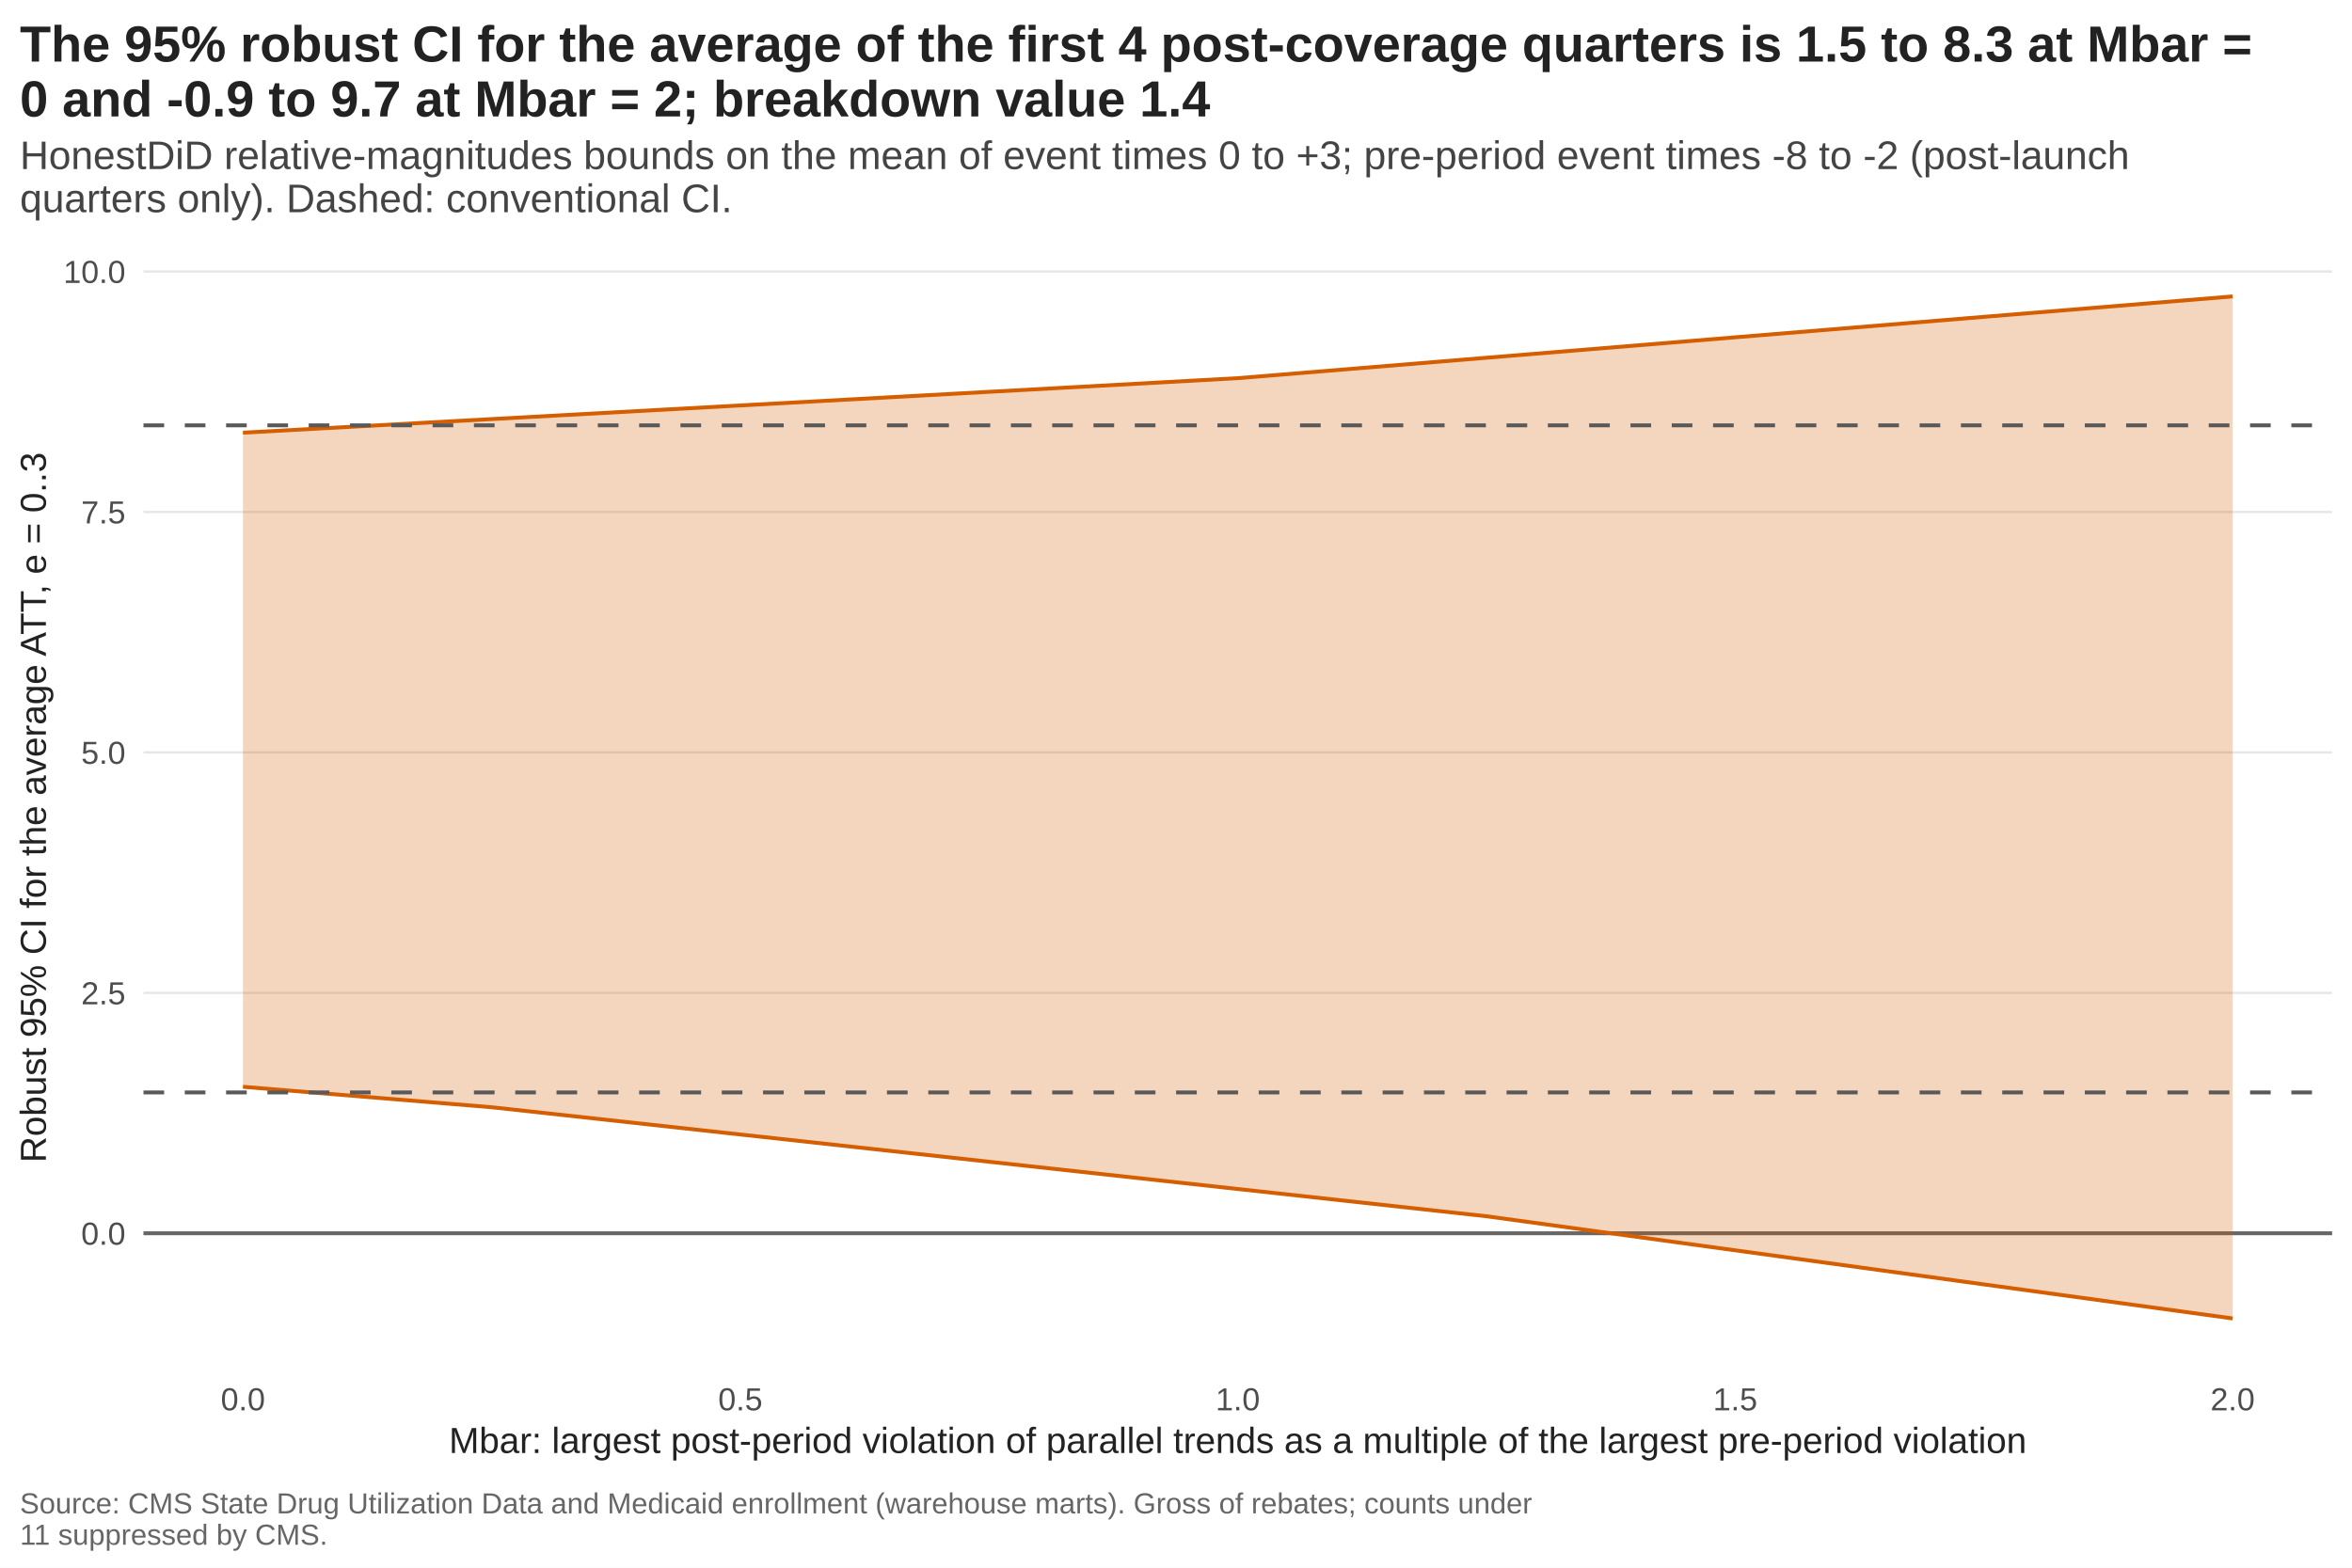
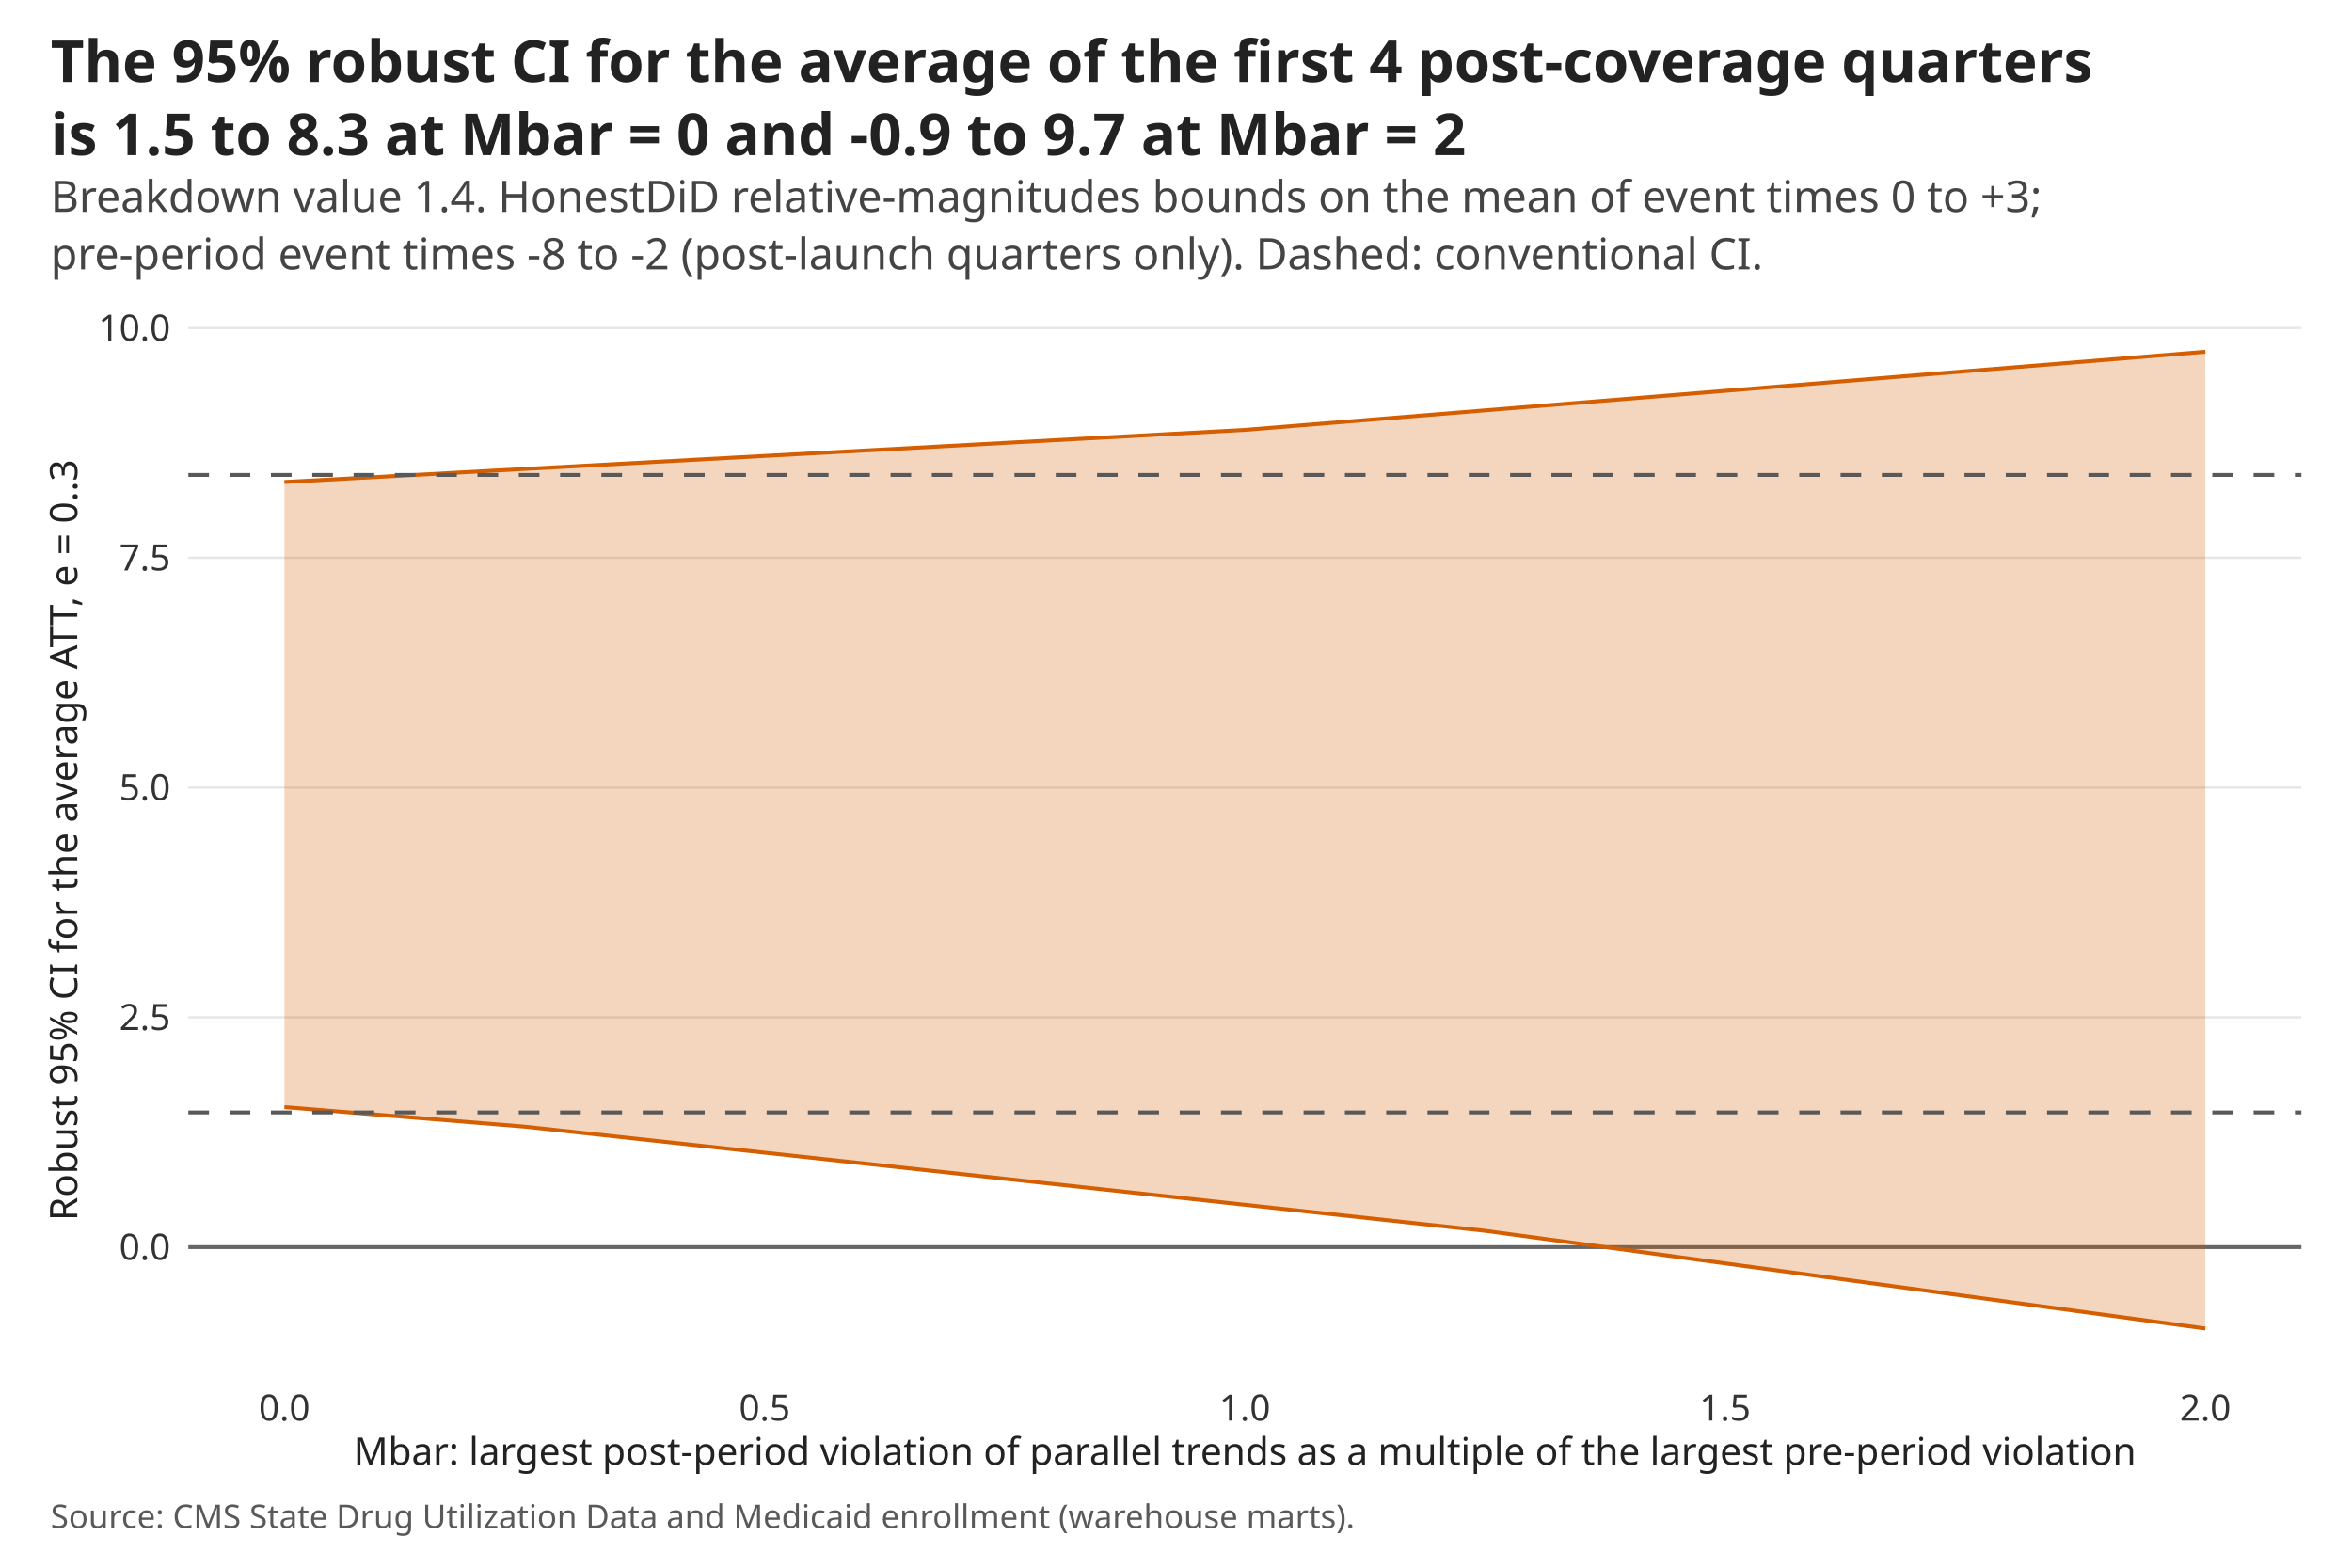
<svg xmlns="http://www.w3.org/2000/svg" width="648.00pt" height="432.00pt" viewBox="0 0 648.00 432.00">
  <g class="svglite">
    <defs>
      <style type="text/css">
    .svglite line, .svglite polyline, .svglite polygon, .svglite path, .svglite rect, .svglite circle {
      fill: none;
      stroke: #000000;
      stroke-linecap: round;
      stroke-linejoin: round;
      stroke-miterlimit: 10.00;
    }
    .svglite text {
      white-space: pre;
    }
    .svglite g.glyphgroup path {
      fill: inherit;
      stroke: none;
    }
  </style>
    </defs>
    <rect width="100%" height="100%" style="stroke: none; fill: #FFFFFF;" />
    <defs>
      <clipPath id="cpMC4wMHw2NDguMDB8MC4wMHw0MzIuMDA=">
        <rect x="0.00" y="0.00" width="648.00" height="432.00" />
      </clipPath>
    </defs>
    <g clip-path="url(#cpMC4wMHw2NDguMDB8MC4wMHw0MzIuMDA=)">
-       <rect x="0.00" y="0" width="648.00" height="432.00" style="stroke-width: 1.07; stroke: none; fill: #FFFFFF;" />
+       <rect x="0.00" y="0.00" width="648.00" height="432.00" style="stroke-width: 1.07; stroke: none; fill: #FFFFFF;" />
    </g>
    <defs>
-       <clipPath id="cpMzkuNTN8NjQyLjUyfDY3LjYwfDM3Ny40MQ==">
-         <rect x="39.53" y="67.60" width="602.99" height="309.81" />
+       <clipPath id="cpNTEuODl8NjM0LjA1fDgzLjQ3fDM3OS41NQ==">
+         <rect x="51.89" y="83.47" width="582.16" height="296.08" />
      </clipPath>
    </defs>
-     <g clip-path="url(#cpMzkuNTN8NjQyLjUyfDY3LjYwfDM3Ny40MQ==)">
-       <polyline points="39.53,339.85 642.52,339.85 " style="stroke-width: 0.64; stroke: #E6E6E6; stroke-linecap: butt;" />
-       <polyline points="39.53,273.60 642.52,273.60 " style="stroke-width: 0.64; stroke: #E6E6E6; stroke-linecap: butt;" />
-       <polyline points="39.53,207.34 642.52,207.34 " style="stroke-width: 0.64; stroke: #E6E6E6; stroke-linecap: butt;" />
-       <polyline points="39.53,141.08 642.52,141.08 " style="stroke-width: 0.64; stroke: #E6E6E6; stroke-linecap: butt;" />
-       <polyline points="39.53,74.82 642.52,74.82 " style="stroke-width: 0.64; stroke: #E6E6E6; stroke-linecap: butt;" />
-       <line x1="39.53" y1="339.85" x2="642.52" y2="339.85" style="stroke-width: 1.07; stroke: #666666; stroke-linecap: butt;" />
-       <polygon points="66.94,119.23 135.46,115.48 203.98,111.72 272.50,107.97 341.02,104.21 409.55,98.58 478.07,92.95 546.59,87.31 615.11,81.68 615.11,363.32 546.59,353.94 478.07,344.55 409.55,335.16 341.02,327.65 272.50,320.14 203.98,312.63 135.46,305.12 66.94,299.48 " style="stroke-width: 0.00; stroke: none; stroke-linecap: butt; fill: #D55E00; fill-opacity: 0.25;" />
-       <polyline points="66.94,119.23 135.46,115.48 203.98,111.72 272.50,107.97 341.02,104.21 409.55,98.58 478.07,92.95 546.59,87.31 615.11,81.68 " style="stroke-width: 1.07; stroke: none; stroke-linecap: butt;" />
-       <polyline points="615.11,363.32 546.59,353.94 478.07,344.55 409.55,335.16 341.02,327.65 272.50,320.14 203.98,312.63 135.46,305.12 66.94,299.48 " style="stroke-width: 1.07; stroke: none; stroke-linecap: butt;" />
-       <polyline points="66.94,299.48 135.46,305.12 203.98,312.63 272.50,320.14 341.02,327.65 409.55,335.16 478.07,344.55 546.59,353.94 615.11,363.32 " style="stroke-width: 1.07; stroke: #D55E00; stroke-linecap: butt;" />
-       <polyline points="66.94,119.23 135.46,115.48 203.98,111.72 272.50,107.97 341.02,104.21 409.55,98.58 478.07,92.95 546.59,87.31 615.11,81.68 " style="stroke-width: 1.07; stroke: #D55E00; stroke-linecap: butt;" />
-       <line x1="39.53" y1="301.03" x2="642.52" y2="301.03" style="stroke-width: 1.07; stroke: #595959; stroke-dasharray: 5.69,5.69; stroke-linecap: butt;" />
-       <line x1="39.53" y1="117.21" x2="642.52" y2="117.21" style="stroke-width: 1.07; stroke: #595959; stroke-dasharray: 5.69,5.69; stroke-linecap: butt;" />
+     <g clip-path="url(#cpNTEuODl8NjM0LjA1fDgzLjQ3fDM3OS41NQ==)">
+       <polyline points="51.89,343.66 634.05,343.66 " style="stroke-width: 0.64; stroke: #E6E6E6; stroke-linecap: butt;" />
+       <polyline points="51.89,280.34 634.05,280.34 " style="stroke-width: 0.64; stroke: #E6E6E6; stroke-linecap: butt;" />
+       <polyline points="51.89,217.02 634.05,217.02 " style="stroke-width: 0.64; stroke: #E6E6E6; stroke-linecap: butt;" />
+       <polyline points="51.89,153.70 634.05,153.70 " style="stroke-width: 0.64; stroke: #E6E6E6; stroke-linecap: butt;" />
+       <polyline points="51.89,90.38 634.05,90.38 " style="stroke-width: 0.64; stroke: #E6E6E6; stroke-linecap: butt;" />
+       <line x1="51.89" y1="343.66" x2="634.05" y2="343.66" style="stroke-width: 1.07; stroke: #666666; stroke-linecap: butt;" />
+       <polygon points="78.35,132.82 144.51,129.23 210.66,125.64 276.82,122.05 342.97,118.46 409.13,113.08 475.28,107.70 541.44,102.31 607.59,96.93 607.59,366.09 541.44,357.12 475.28,348.15 409.13,339.17 342.97,332.00 276.82,324.82 210.66,317.64 144.51,310.46 78.35,305.08 " style="stroke-width: 0.00; stroke: none; stroke-linecap: butt; fill: #D55E00; fill-opacity: 0.25;" />
+       <polyline points="78.35,132.82 144.51,129.23 210.66,125.64 276.82,122.05 342.97,118.46 409.13,113.08 475.28,107.70 541.44,102.31 607.59,96.93 " style="stroke-width: 1.07; stroke: none; stroke-linecap: butt;" />
+       <polyline points="607.59,366.09 541.44,357.12 475.28,348.15 409.13,339.17 342.97,332.00 276.82,324.82 210.66,317.64 144.51,310.46 78.35,305.08 " style="stroke-width: 1.07; stroke: none; stroke-linecap: butt;" />
+       <polyline points="78.35,305.08 144.51,310.46 210.66,317.64 276.82,324.82 342.97,332.00 409.13,339.17 475.28,348.15 541.44,357.12 607.59,366.09 " style="stroke-width: 1.07; stroke: #D55E00; stroke-linecap: butt;" />
+       <polyline points="78.35,132.82 144.51,129.23 210.66,125.64 276.82,122.05 342.97,118.46 409.13,113.08 475.28,107.70 541.44,102.31 607.59,96.93 " style="stroke-width: 1.07; stroke: #D55E00; stroke-linecap: butt;" />
+       <line x1="51.89" y1="306.55" x2="634.05" y2="306.55" style="stroke-width: 1.07; stroke: #595959; stroke-dasharray: 5.69,5.69; stroke-linecap: butt;" />
+       <line x1="51.89" y1="130.88" x2="634.05" y2="130.88" style="stroke-width: 1.07; stroke: #595959; stroke-dasharray: 5.69,5.69; stroke-linecap: butt;" />
    </g>
    <g clip-path="url(#cpMC4wMHw2NDguMDB8MC4wMHw0MzIuMDA=)">
-       <text x="34.59" y="343.00" text-anchor="end" style="font-size: 8.80px;fill: #4D4D4D; font-family: &quot;Arial&quot;;" textLength="12.22px" lengthAdjust="spacingAndGlyphs">0.0</text>
-       <text x="34.59" y="276.75" text-anchor="end" style="font-size: 8.80px;fill: #4D4D4D; font-family: &quot;Arial&quot;;" textLength="12.22px" lengthAdjust="spacingAndGlyphs">2.5</text>
-       <text x="34.59" y="210.49" text-anchor="end" style="font-size: 8.80px;fill: #4D4D4D; font-family: &quot;Arial&quot;;" textLength="12.22px" lengthAdjust="spacingAndGlyphs">5.0</text>
-       <text x="34.59" y="144.23" text-anchor="end" style="font-size: 8.80px;fill: #4D4D4D; font-family: &quot;Arial&quot;;" textLength="12.22px" lengthAdjust="spacingAndGlyphs">7.5</text>
-       <text x="34.59" y="77.97" text-anchor="end" style="font-size: 8.80px;fill: #4D4D4D; font-family: &quot;Arial&quot;;" textLength="17.11px" lengthAdjust="spacingAndGlyphs">10.0</text>
-       <text x="66.94" y="388.64" text-anchor="middle" style="font-size: 8.80px;fill: #4D4D4D; font-family: &quot;Arial&quot;;" textLength="12.22px" lengthAdjust="spacingAndGlyphs">0.0</text>
-       <text x="203.98" y="388.64" text-anchor="middle" style="font-size: 8.80px;fill: #4D4D4D; font-family: &quot;Arial&quot;;" textLength="12.22px" lengthAdjust="spacingAndGlyphs">0.5</text>
-       <text x="341.02" y="388.64" text-anchor="middle" style="font-size: 8.80px;fill: #4D4D4D; font-family: &quot;Arial&quot;;" textLength="12.22px" lengthAdjust="spacingAndGlyphs">1.0</text>
-       <text x="478.07" y="388.64" text-anchor="middle" style="font-size: 8.80px;fill: #4D4D4D; font-family: &quot;Arial&quot;;" textLength="12.22px" lengthAdjust="spacingAndGlyphs">1.5</text>
-       <text x="615.11" y="388.64" text-anchor="middle" style="font-size: 8.80px;fill: #4D4D4D; font-family: &quot;Arial&quot;;" textLength="12.22px" lengthAdjust="spacingAndGlyphs">2.0</text>
-       <text x="341.02" y="400.39" text-anchor="middle" style="font-size: 10.00px;fill: #222222; font-family: &quot;Arial&quot;;" textLength="434.72px" lengthAdjust="spacingAndGlyphs">Mbar: largest post-period violation of parallel trends as a multiple of the largest pre-period violation</text>
-       <text transform="translate(12.64,222.50) rotate(-90)" text-anchor="middle" style="font-size: 10.00px;fill: #222222; font-family: &quot;Arial&quot;;" textLength="195.83px" lengthAdjust="spacingAndGlyphs">Robust 95% CI for the average ATT, e = 0..3</text>
-       <text x="5.48" y="46.59" style="font-size: 11.00px;fill: #444444; font-family: &quot;Arial&quot;;" textLength="581.58px" lengthAdjust="spacingAndGlyphs">HonestDiD relative-magnitudes bounds on the mean of event times 0 to +3; pre-period event times -8 to -2 (post-launch</text>
-       <text x="5.48" y="58.47" style="font-size: 11.00px;fill: #444444; font-family: &quot;Arial&quot;;" textLength="196.41px" lengthAdjust="spacingAndGlyphs">quarters only). Dashed: conventional CI.</text>
-       <text x="5.48" y="16.97" style="font-size: 14.00px; font-weight: bold;fill: #222222; font-family: &quot;Arial&quot;;" textLength="614.77px" lengthAdjust="spacingAndGlyphs">The 95% robust CI for the average of the first 4 post-coverage quarters is 1.5 to 8.3 at Mbar =</text>
-       <text x="5.48" y="32.09" style="font-size: 14.00px; font-weight: bold;fill: #222222; font-family: &quot;Arial&quot;;" textLength="327.81px" lengthAdjust="spacingAndGlyphs">0 and -0.9 to 9.7 at Mbar = 2; breakdown value 1.4</text>
-       <text x="5.48" y="417.04" style="font-size: 8.00px;fill: #666666; font-family: &quot;Arial&quot;;" textLength="416.88px" lengthAdjust="spacingAndGlyphs">Source: CMS State Drug Utilization Data and Medicaid enrollment (warehouse marts). Gross of rebates; counts under</text>
-       <text x="5.48" y="425.68" style="font-size: 8.00px;fill: #666666; font-family: &quot;Arial&quot;;" textLength="84.83px" lengthAdjust="spacingAndGlyphs">11 suppressed by CMS.</text>
+       <text x="46.96" y="347.15" text-anchor="end" style="font-size: 10.00px;fill: #333333; font-family: &quot;IBM Plex Sans&quot;;" textLength="14.72px" lengthAdjust="spacingAndGlyphs">0.0</text>
+       <text x="46.96" y="283.83" text-anchor="end" style="font-size: 10.00px;fill: #333333; font-family: &quot;IBM Plex Sans&quot;;" textLength="14.72px" lengthAdjust="spacingAndGlyphs">2.5</text>
+       <text x="46.96" y="220.51" text-anchor="end" style="font-size: 10.00px;fill: #333333; font-family: &quot;IBM Plex Sans&quot;;" textLength="14.72px" lengthAdjust="spacingAndGlyphs">5.0</text>
+       <text x="46.96" y="157.19" text-anchor="end" style="font-size: 10.00px;fill: #333333; font-family: &quot;IBM Plex Sans&quot;;" textLength="14.72px" lengthAdjust="spacingAndGlyphs">7.5</text>
+       <text x="46.96" y="93.87" text-anchor="end" style="font-size: 10.00px;fill: #333333; font-family: &quot;IBM Plex Sans&quot;;" textLength="20.72px" lengthAdjust="spacingAndGlyphs">10.0</text>
+       <text x="78.35" y="391.46" text-anchor="middle" style="font-size: 10.00px;fill: #333333; font-family: &quot;IBM Plex Sans&quot;;" textLength="14.72px" lengthAdjust="spacingAndGlyphs">0.0</text>
+       <text x="210.66" y="391.46" text-anchor="middle" style="font-size: 10.00px;fill: #333333; font-family: &quot;IBM Plex Sans&quot;;" textLength="14.72px" lengthAdjust="spacingAndGlyphs">0.5</text>
+       <text x="342.97" y="391.46" text-anchor="middle" style="font-size: 10.00px;fill: #333333; font-family: &quot;IBM Plex Sans&quot;;" textLength="14.72px" lengthAdjust="spacingAndGlyphs">1.0</text>
+       <text x="475.28" y="391.46" text-anchor="middle" style="font-size: 10.00px;fill: #333333; font-family: &quot;IBM Plex Sans&quot;;" textLength="14.72px" lengthAdjust="spacingAndGlyphs">1.5</text>
+       <text x="607.59" y="391.46" text-anchor="middle" style="font-size: 10.00px;fill: #333333; font-family: &quot;IBM Plex Sans&quot;;" textLength="14.72px" lengthAdjust="spacingAndGlyphs">2.0</text>
+       <text x="342.97" y="403.65" text-anchor="middle" style="font-size: 10.50px;fill: #222222; font-family: &quot;IBM Plex Sans&quot;;" textLength="466.95px" lengthAdjust="spacingAndGlyphs">Mbar: largest post-period violation of parallel trends as a multiple of the largest pre-period violation</text>
+       <text transform="translate(21.28,231.51) rotate(-90)" text-anchor="middle" style="font-size: 10.50px;fill: #222222; font-family: &quot;IBM Plex Sans&quot;;" textLength="204.88px" lengthAdjust="spacingAndGlyphs">Robust 95% CI for the average ATT, e = 0..3</text>
+       <text x="13.95" y="58.39" style="font-size: 12.00px;fill: #444444; font-family: &quot;IBM Plex Sans&quot;;" textLength="524.78px" lengthAdjust="spacingAndGlyphs">Breakdown value 1.4. HonestDiD relative-magnitudes bounds on the mean of event times 0 to +3;</text>
+       <text x="13.95" y="74.23" style="font-size: 12.00px;fill: #444444; font-family: &quot;IBM Plex Sans&quot;;" textLength="456.09px" lengthAdjust="spacingAndGlyphs">pre-period event times -8 to -2 (post-launch quarters only). Dashed: conventional CI.</text>
+       <text x="13.95" y="22.59" style="font-size: 16.00px; font-weight: 600;fill: #222222; font-family: &quot;Source Serif 4&quot;;" textLength="503.64px" lengthAdjust="spacingAndGlyphs">The 95% robust CI for the average of the first 4 post-coverage quarters</text>
+       <text x="13.95" y="42.75" style="font-size: 16.00px; font-weight: 600;fill: #222222; font-family: &quot;Source Serif 4&quot;;" textLength="352.23px" lengthAdjust="spacingAndGlyphs">is 1.5 to 8.3 at Mbar = 0 and -0.9 to 9.7 at Mbar = 2</text>
+       <text x="13.95" y="421.08" style="font-size: 9.00px;fill: #595959; font-family: &quot;IBM Plex Sans&quot;;" textLength="342.50px" lengthAdjust="spacingAndGlyphs">Source: CMS State Drug Utilization Data and Medicaid enrollment (warehouse marts).</text>
    </g>
  </g>
</svg>
